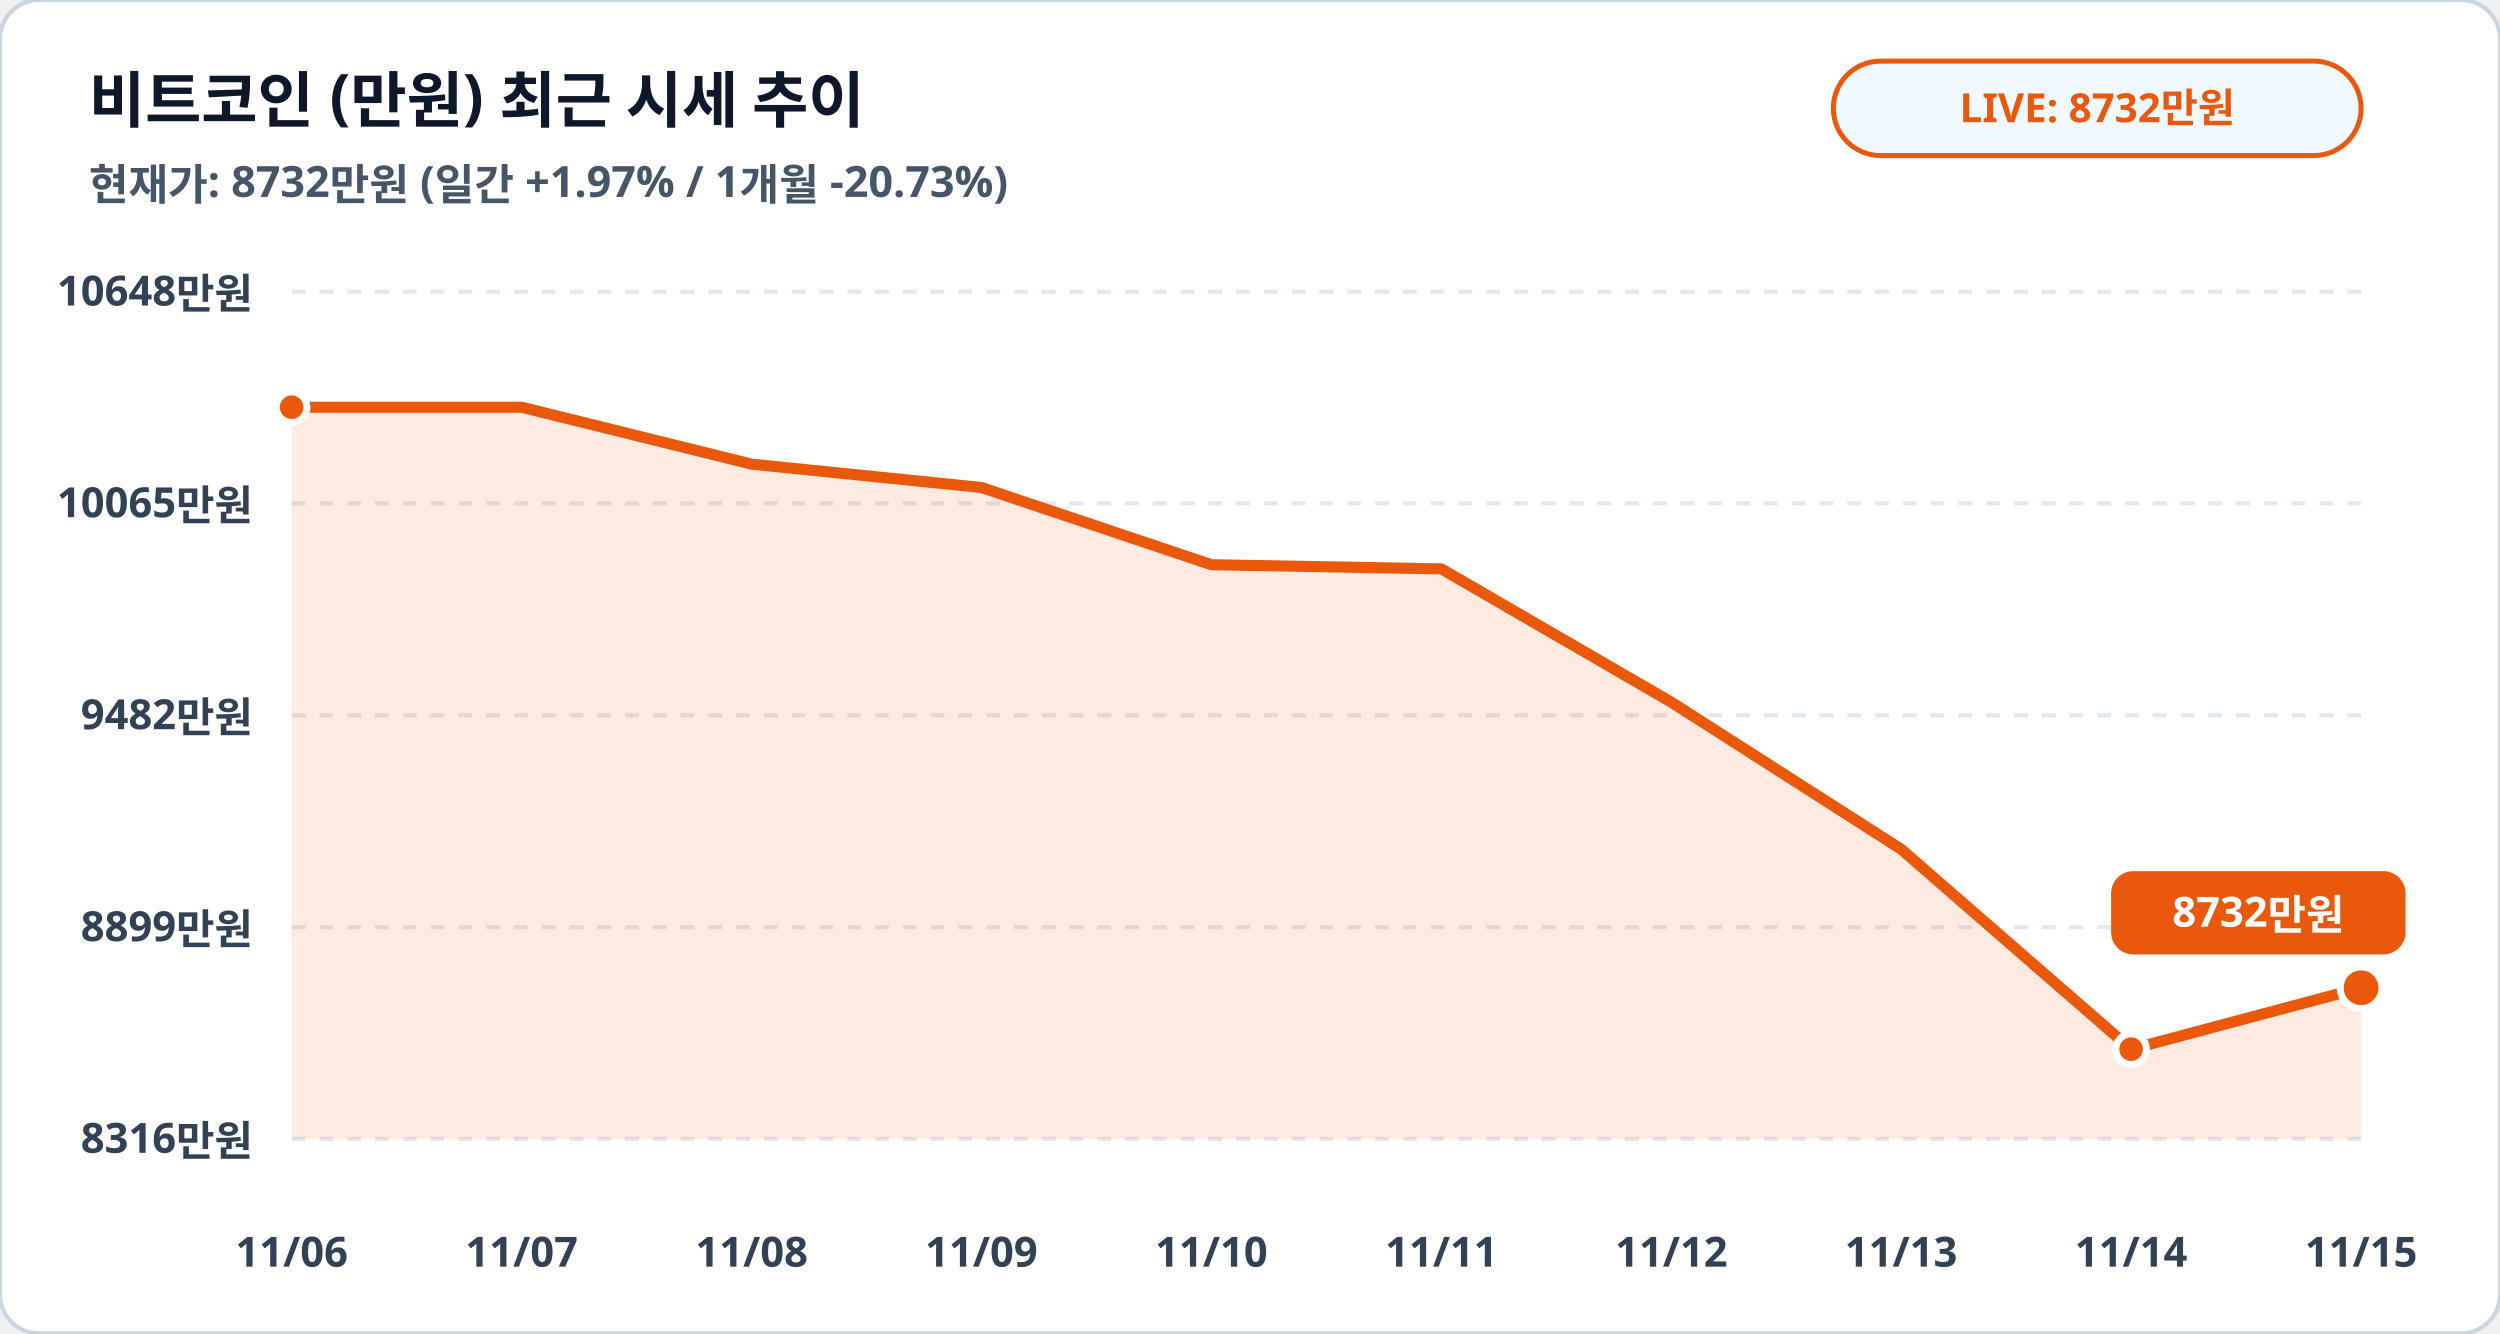
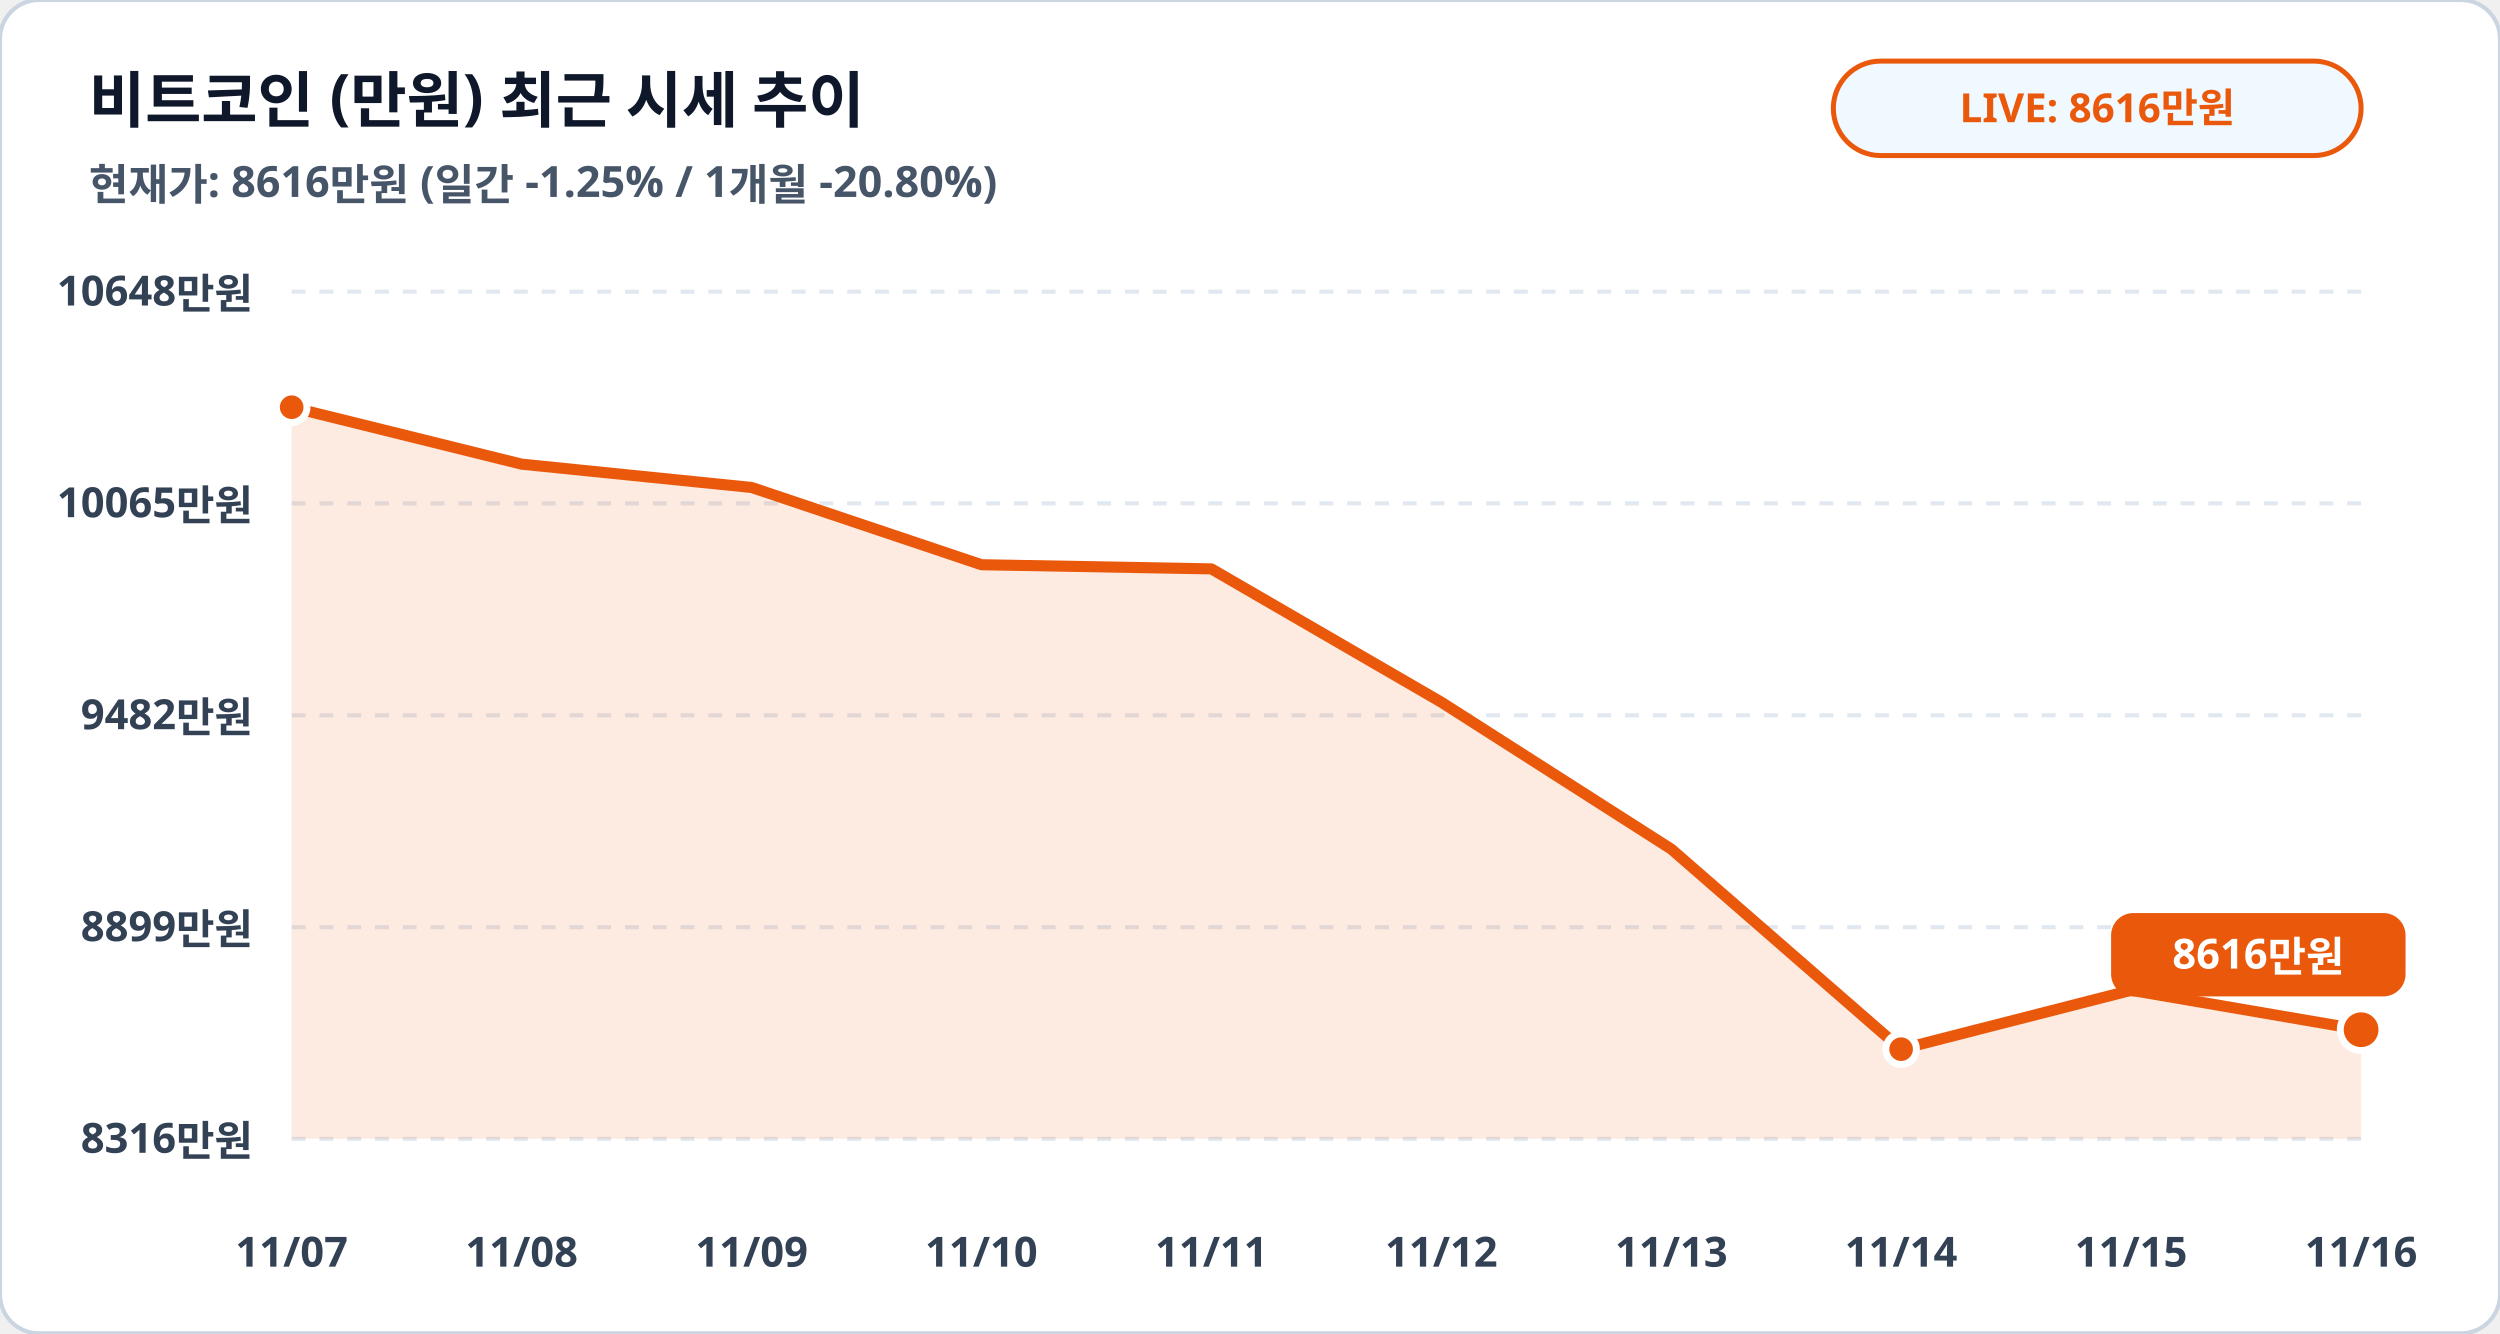
<svg xmlns="http://www.w3.org/2000/svg" viewBox="0 0 900 480" width="100%" height="100%">
  <rect width="900" height="480" rx="14" fill="#ffffff" stroke="#cbd5e1" stroke-width="1.5" />
  <text x="32" y="44" fill="#0f172a" font-family="Pretendard, sans-serif" font-size="22" font-weight="900">비트코인 (만원) 최근 시세 추이</text>
-   <text x="32" y="72" fill="#475569" font-family="Pretendard, sans-serif" font-size="15.5" font-weight="600">현재가: 8732만원 (일간 +1.97% / 1개월 -20.73%)</text>
+   <text x="32" y="72" fill="#475569" font-family="Pretendard, sans-serif" font-size="15.5" font-weight="600">현재가: 8616만원 (일간 -1.25% / 1개월 -20.80%)</text>
  <rect x="660" y="22" width="190" height="34" rx="17" fill="#f0f9ff" stroke="#ea580c" stroke-width="1.8" />
-   <text x="755" y="44" fill="#ea580c" font-family="Pretendard, sans-serif" font-size="14.5" font-weight="800" text-anchor="middle">LIVE: 8732만원</text>
+   <text x="755" y="44" fill="#ea580c" font-family="Pretendard, sans-serif" font-size="14.5" font-weight="800" text-anchor="middle">LIVE: 8616만원</text>
  <line x1="105" y1="105.0" x2="850" y2="105.0" stroke="#e2e8f0" stroke-width="1.5" stroke-dasharray="5,5" />
  <text x="91" y="110.0" fill="#334155" font-family="Pretendard, sans-serif" font-size="15" font-weight="700" text-anchor="end">10648만원</text>
  <line x1="105" y1="181.2" x2="850" y2="181.2" stroke="#e2e8f0" stroke-width="1.5" stroke-dasharray="5,5" />
  <text x="91" y="186.2" fill="#334155" font-family="Pretendard, sans-serif" font-size="15" font-weight="700" text-anchor="end">10065만원</text>
  <line x1="105" y1="257.5" x2="850" y2="257.5" stroke="#e2e8f0" stroke-width="1.5" stroke-dasharray="5,5" />
  <text x="91" y="262.5" fill="#334155" font-family="Pretendard, sans-serif" font-size="15" font-weight="700" text-anchor="end">9482만원</text>
  <line x1="105" y1="333.8" x2="850" y2="333.8" stroke="#e2e8f0" stroke-width="1.5" stroke-dasharray="5,5" />
  <text x="91" y="338.8" fill="#334155" font-family="Pretendard, sans-serif" font-size="15" font-weight="700" text-anchor="end">8899만원</text>
  <line x1="105" y1="410.0" x2="850" y2="410.0" stroke="#e2e8f0" stroke-width="1.5" stroke-dasharray="5,5" />
  <text x="91" y="415.0" fill="#334155" font-family="Pretendard, sans-serif" font-size="15" font-weight="700" text-anchor="end">8316만원</text>
-   <polygon points="105.0,410.0 105.0,146.6 187.8,146.6 270.6,167.1 353.3,175.5 436.1,203.3 518.9,204.8 601.7,252.8 684.4,305.7 767.2,377.7 850.0,355.6 850.0,410.0" fill="#ea580c" fill-opacity="0.12" />
-   <polyline fill="none" stroke="#ea580c" stroke-width="4" stroke-linecap="round" stroke-linejoin="round" points="105.0,146.6 187.8,146.6 270.6,167.1 353.3,175.5 436.1,203.3 518.9,204.8 601.7,252.8 684.4,305.7 767.2,377.7 850.0,355.6" />
+   <polygon points="105.0,410.0 105.0,146.6 187.8,167.1 270.6,175.5 353.3,203.3 436.1,204.8 518.9,252.8 601.7,305.7 684.4,377.7 767.2,356.5 850.0,370.7 850.0,410.0" fill="#ea580c" fill-opacity="0.12" />
+   <polyline fill="none" stroke="#ea580c" stroke-width="4" stroke-linecap="round" stroke-linejoin="round" points="105.0,146.6 187.8,167.1 270.6,175.5 353.3,203.3 436.1,204.8 518.9,252.8 601.7,305.7 684.4,377.7 767.2,356.5 850.0,370.7" />
  <circle cx="105.0" cy="146.6" r="5.5" fill="#ea580c" stroke="#ffffff" stroke-width="2.5" />
-   <circle cx="767.2" cy="377.7" r="5.5" fill="#ea580c" stroke="#ffffff" stroke-width="2.5" />
-   <circle cx="850.0" cy="355.6" r="7.5" fill="#ea580c" stroke="#ffffff" stroke-width="2.5" />
-   <rect x="760.0" y="313.6" width="106" height="30" rx="8" fill="#ea580c" />
-   <text x="813.0" y="333.6" fill="#ffffff" font-family="Pretendard, sans-serif" font-size="15" font-weight="800" text-anchor="middle">8732만원</text>
-   <text x="105.0" y="456" fill="#334155" font-family="Pretendard, sans-serif" font-size="15" font-weight="700" text-anchor="middle">11/06</text>
-   <text x="187.8" y="456" fill="#334155" font-family="Pretendard, sans-serif" font-size="15" font-weight="700" text-anchor="middle">11/07</text>
-   <text x="270.6" y="456" fill="#334155" font-family="Pretendard, sans-serif" font-size="15" font-weight="700" text-anchor="middle">11/08</text>
-   <text x="353.3" y="456" fill="#334155" font-family="Pretendard, sans-serif" font-size="15" font-weight="700" text-anchor="middle">11/09</text>
-   <text x="436.1" y="456" fill="#334155" font-family="Pretendard, sans-serif" font-size="15" font-weight="700" text-anchor="middle">11/10</text>
-   <text x="518.9" y="456" fill="#334155" font-family="Pretendard, sans-serif" font-size="15" font-weight="700" text-anchor="middle">11/11</text>
-   <text x="601.7" y="456" fill="#334155" font-family="Pretendard, sans-serif" font-size="15" font-weight="700" text-anchor="middle">11/12</text>
-   <text x="684.4" y="456" fill="#334155" font-family="Pretendard, sans-serif" font-size="15" font-weight="700" text-anchor="middle">11/13</text>
-   <text x="767.2" y="456" fill="#334155" font-family="Pretendard, sans-serif" font-size="15" font-weight="700" text-anchor="middle">11/14</text>
-   <text x="850.0" y="456" fill="#334155" font-family="Pretendard, sans-serif" font-size="15" font-weight="700" text-anchor="middle">11/15</text>
+   <circle cx="684.4" cy="377.7" r="5.5" fill="#ea580c" stroke="#ffffff" stroke-width="2.5" />
+   <circle cx="850.0" cy="370.7" r="7.5" fill="#ea580c" stroke="#ffffff" stroke-width="2.5" />
+   <rect x="760.0" y="328.7" width="106" height="30" rx="8" fill="#ea580c" />
+   <text x="813.0" y="348.7" fill="#ffffff" font-family="Pretendard, sans-serif" font-size="15" font-weight="800" text-anchor="middle">8616만원</text>
+   <text x="105.0" y="456" fill="#334155" font-family="Pretendard, sans-serif" font-size="15" font-weight="700" text-anchor="middle">11/07</text>
+   <text x="187.8" y="456" fill="#334155" font-family="Pretendard, sans-serif" font-size="15" font-weight="700" text-anchor="middle">11/08</text>
+   <text x="270.6" y="456" fill="#334155" font-family="Pretendard, sans-serif" font-size="15" font-weight="700" text-anchor="middle">11/09</text>
+   <text x="353.3" y="456" fill="#334155" font-family="Pretendard, sans-serif" font-size="15" font-weight="700" text-anchor="middle">11/10</text>
+   <text x="436.1" y="456" fill="#334155" font-family="Pretendard, sans-serif" font-size="15" font-weight="700" text-anchor="middle">11/11</text>
+   <text x="518.9" y="456" fill="#334155" font-family="Pretendard, sans-serif" font-size="15" font-weight="700" text-anchor="middle">11/12</text>
+   <text x="601.7" y="456" fill="#334155" font-family="Pretendard, sans-serif" font-size="15" font-weight="700" text-anchor="middle">11/13</text>
+   <text x="684.4" y="456" fill="#334155" font-family="Pretendard, sans-serif" font-size="15" font-weight="700" text-anchor="middle">11/14</text>
+   <text x="767.2" y="456" fill="#334155" font-family="Pretendard, sans-serif" font-size="15" font-weight="700" text-anchor="middle">11/15</text>
+   <text x="850.0" y="456" fill="#334155" font-family="Pretendard, sans-serif" font-size="15" font-weight="700" text-anchor="middle">11/16</text>
</svg>
